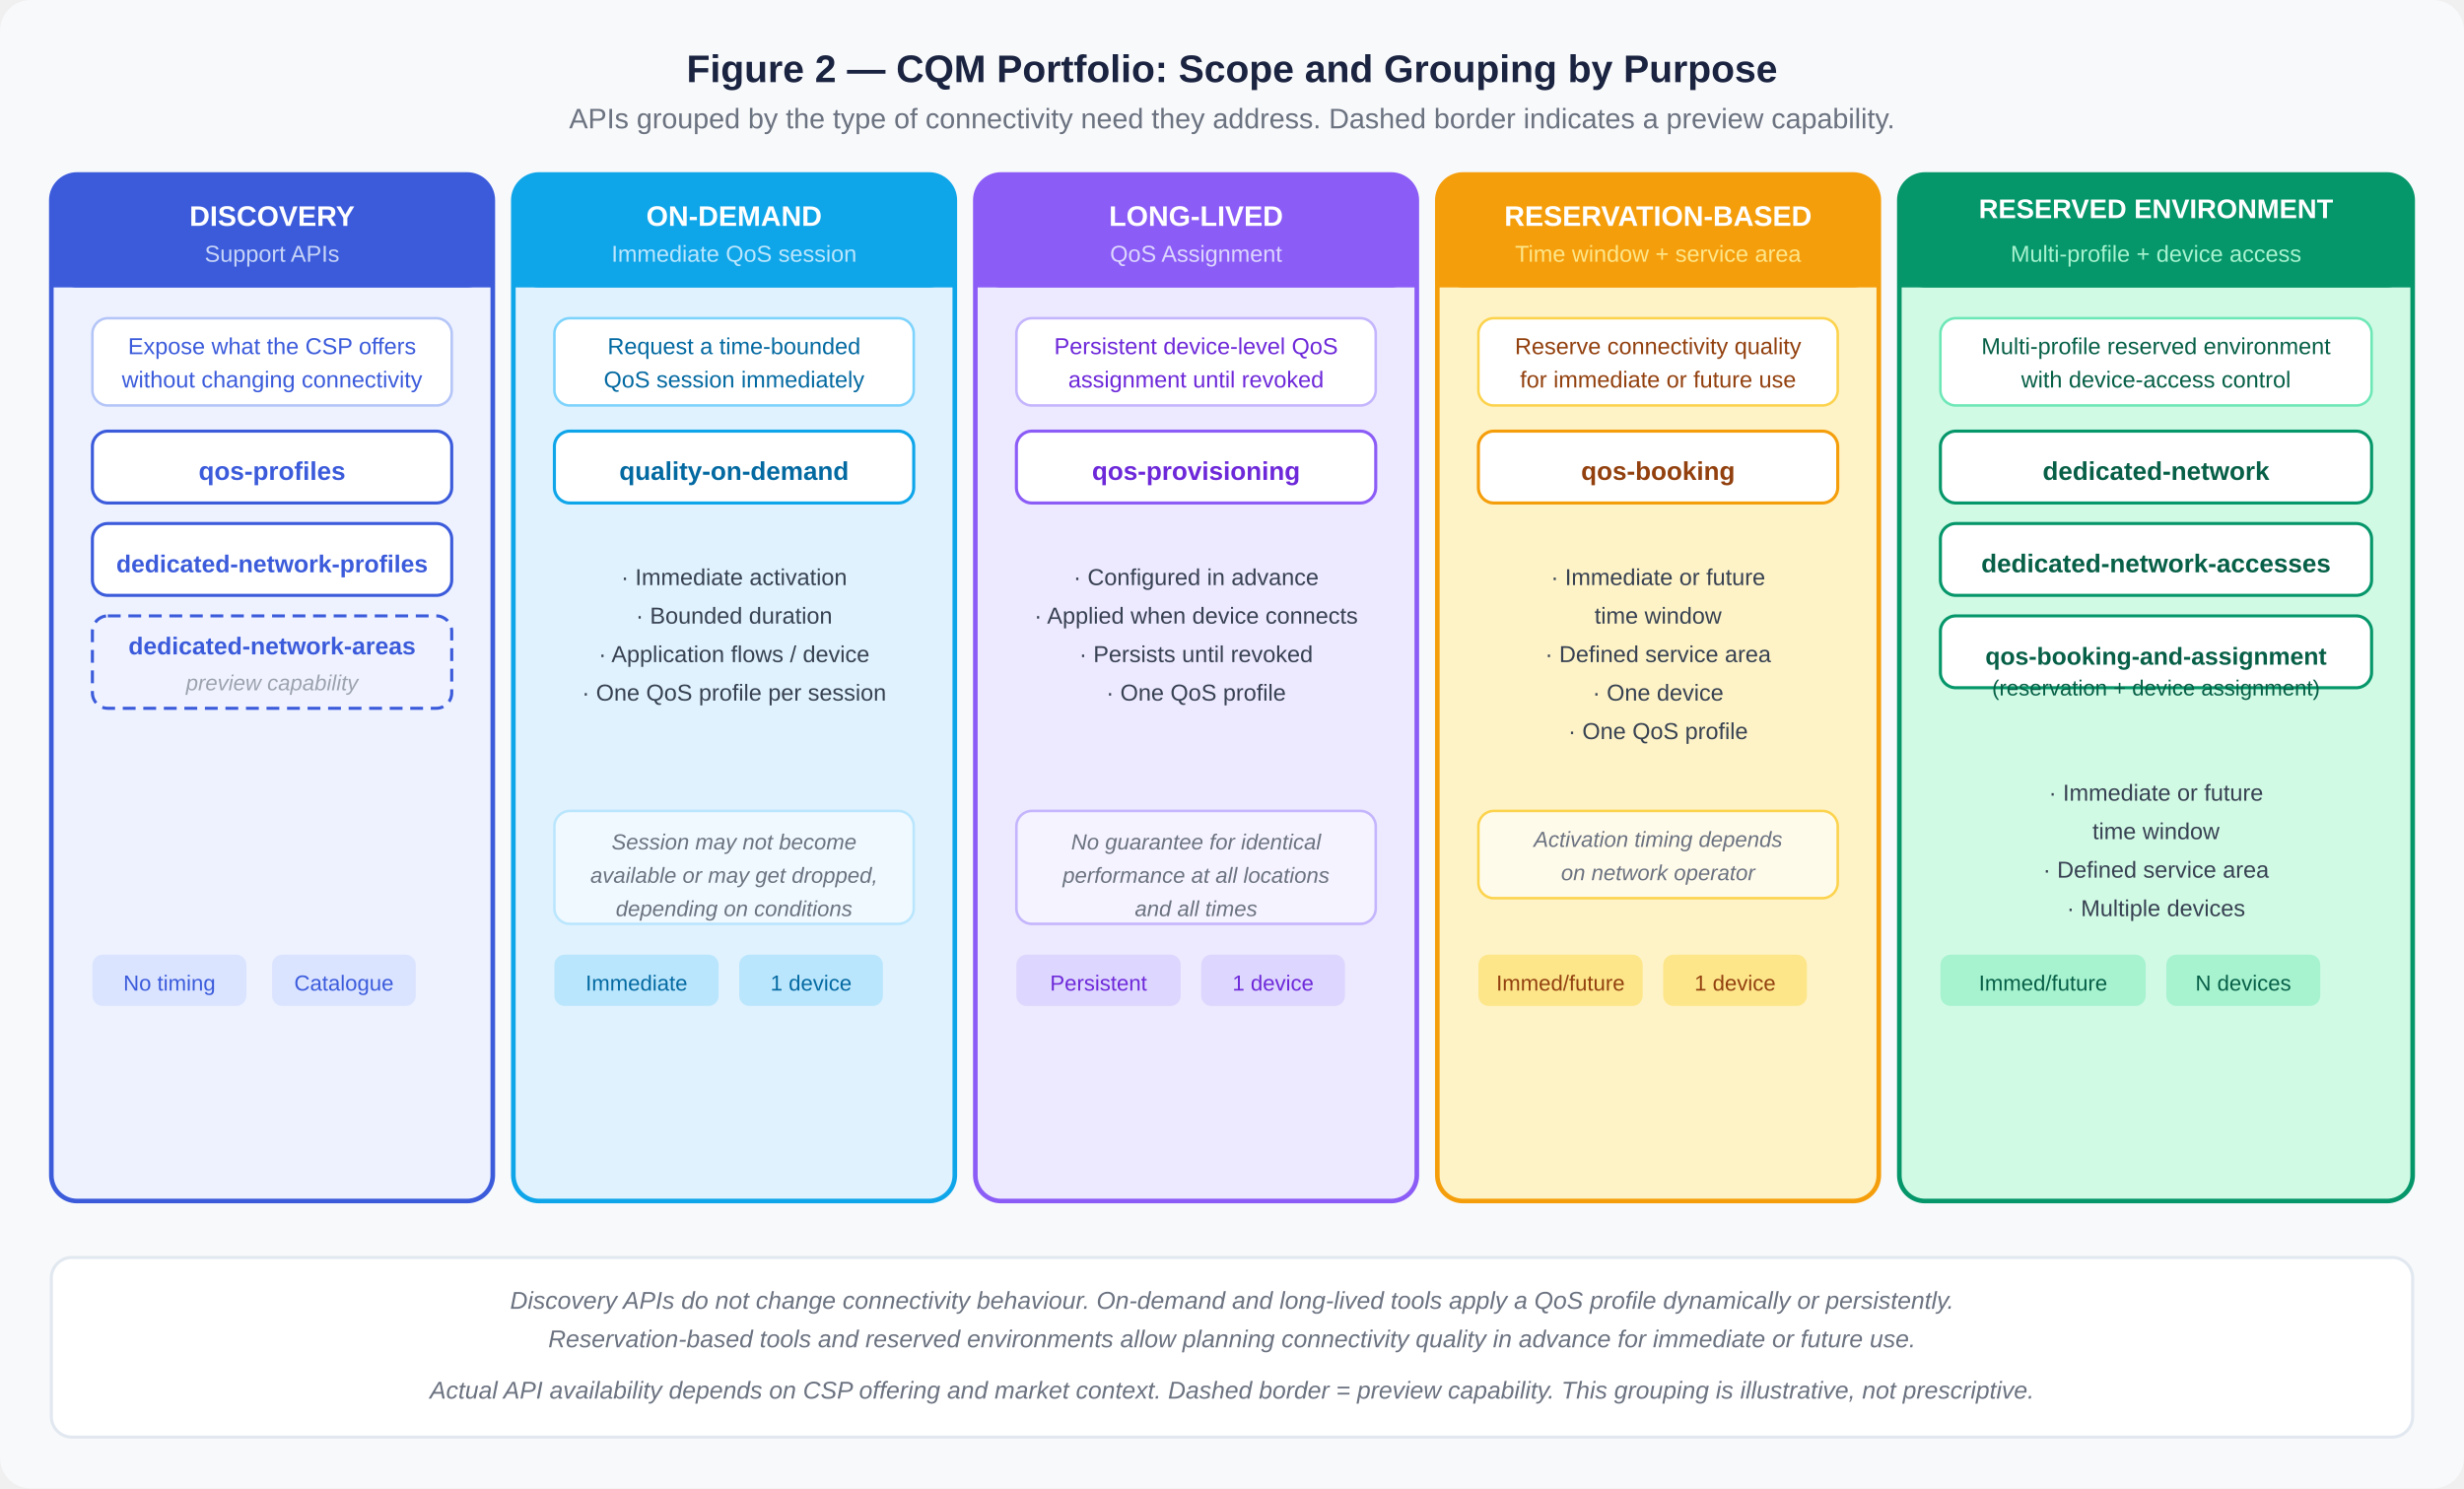
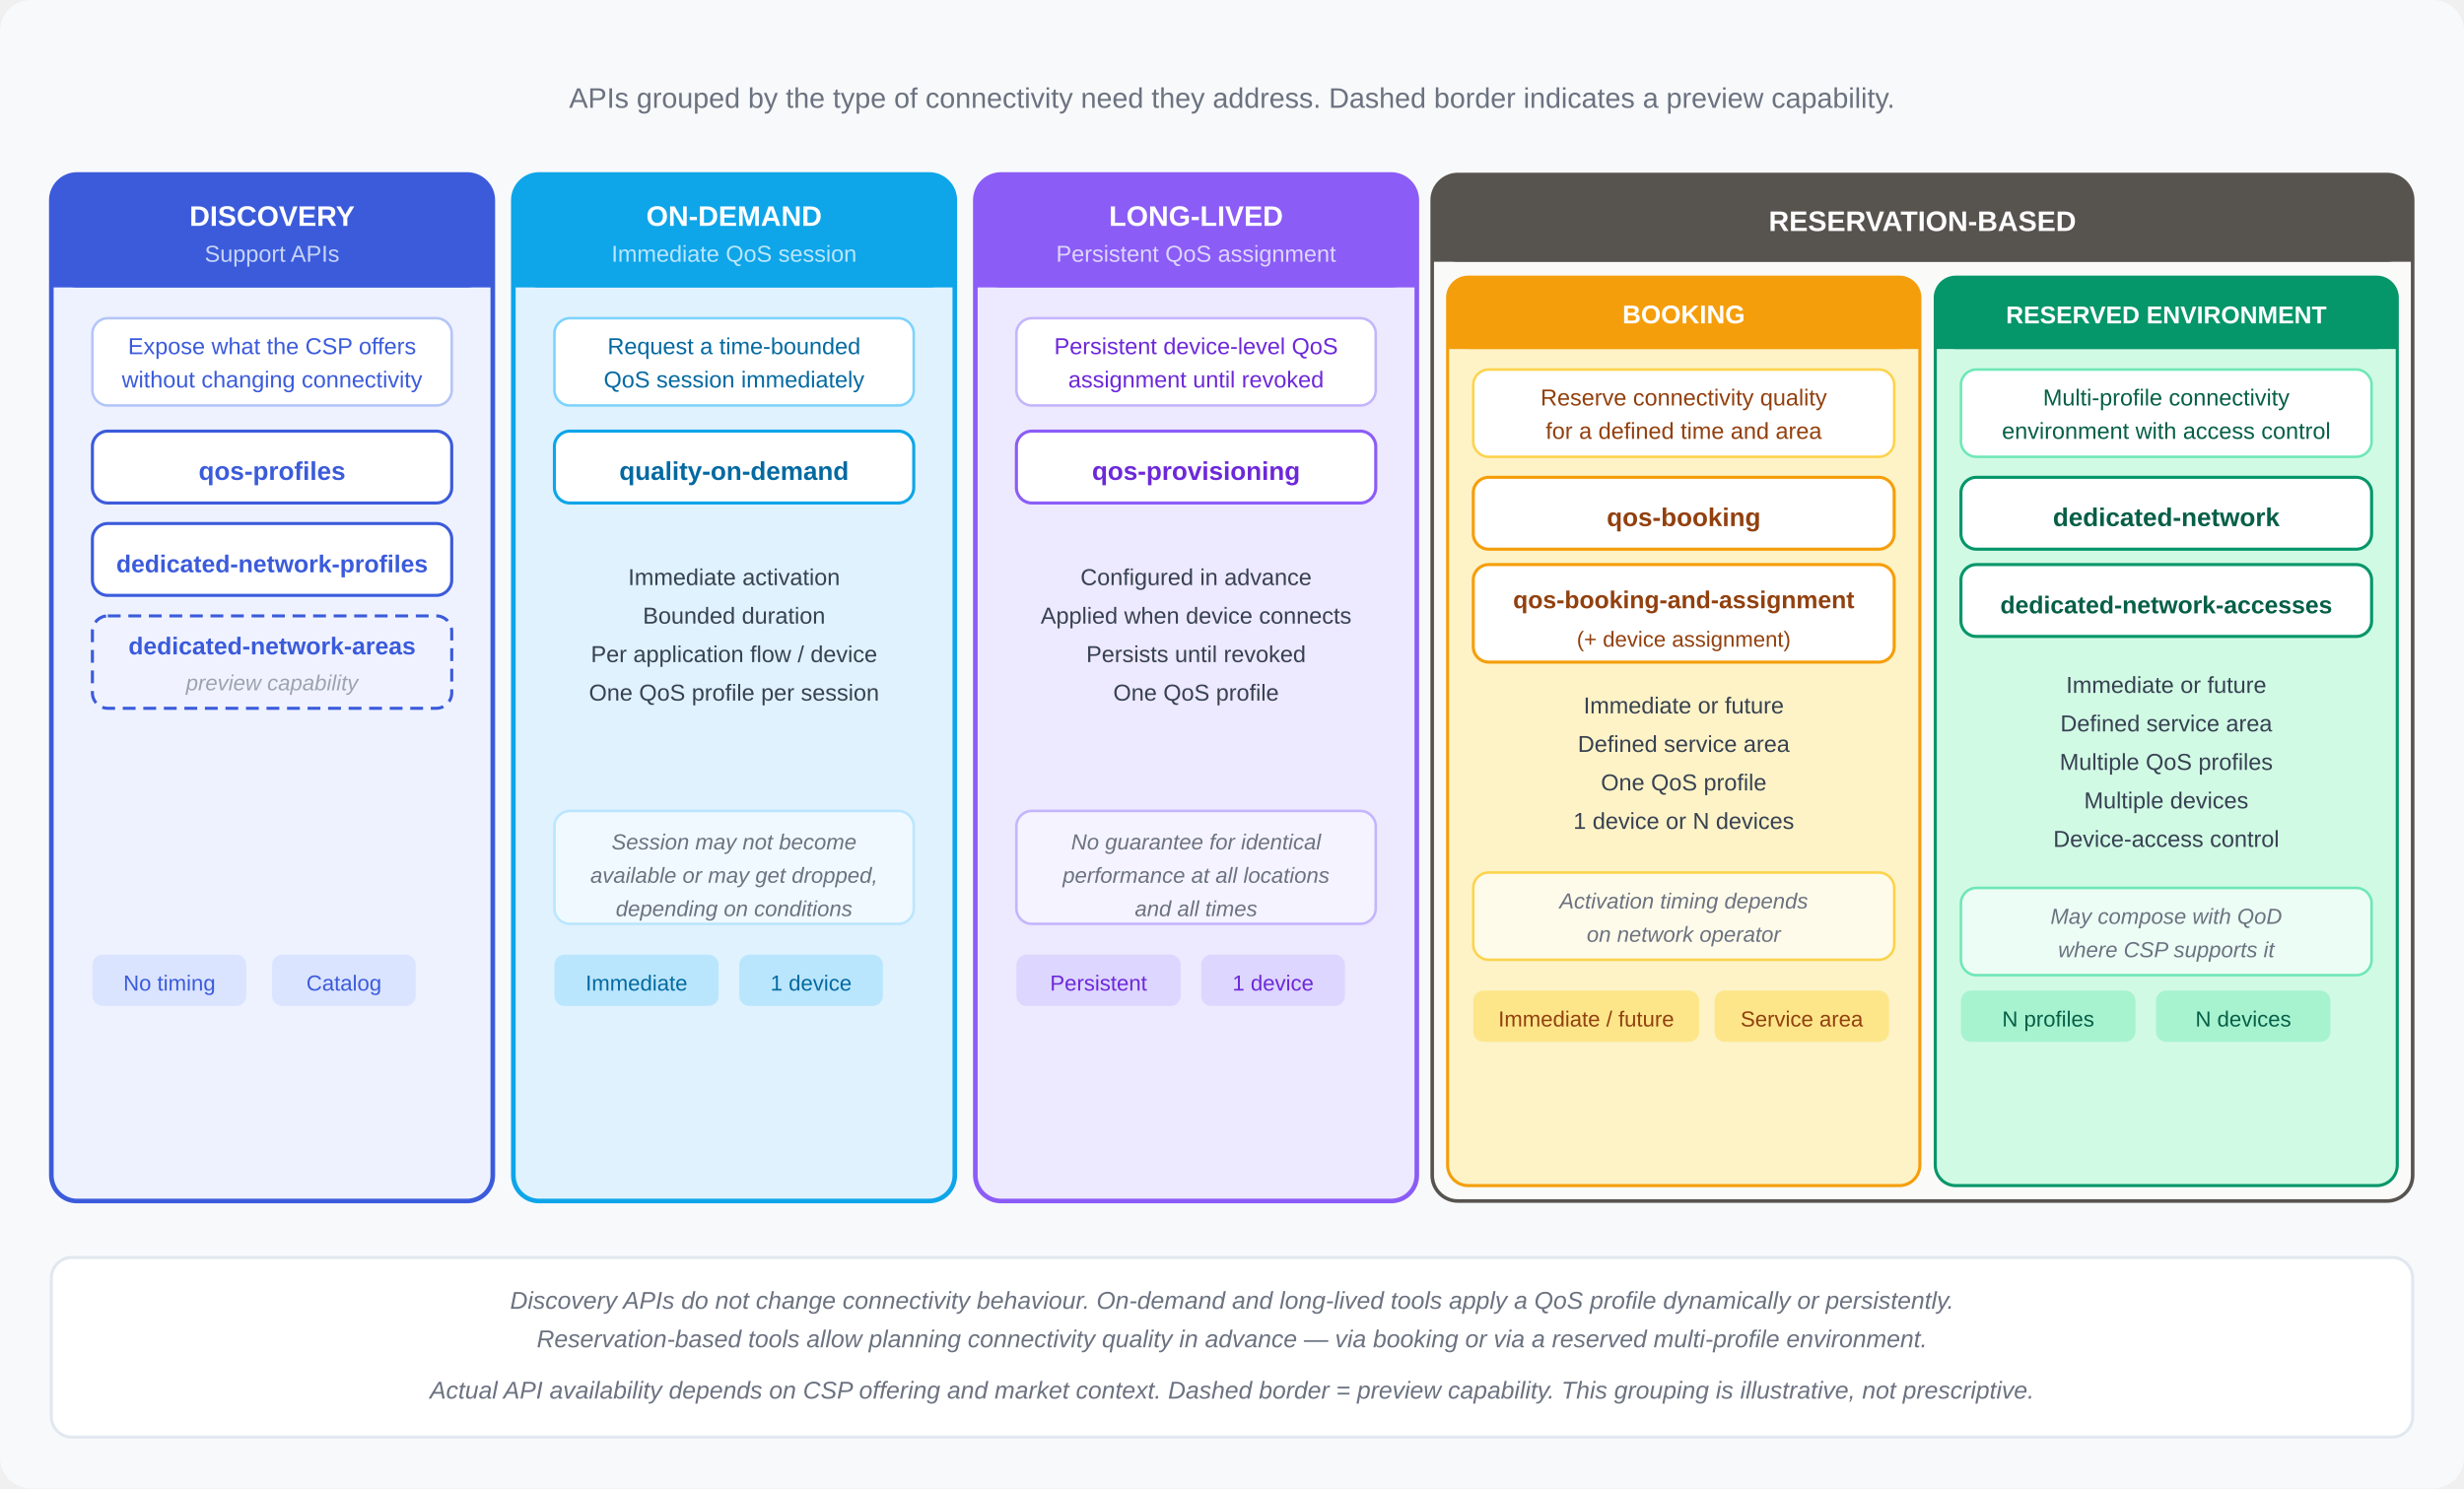
<svg xmlns="http://www.w3.org/2000/svg" viewBox="0 0 960 580" font-family="Segoe UI, Arial, sans-serif">
  <rect width="960" height="580" fill="#f8f9fb" rx="12" />
-   <text x="480" y="32" text-anchor="middle" font-size="15" font-weight="700" fill="#1a2340">Figure 2 — CQM Portfolio: Scope and Grouping by Purpose</text>
-   <text x="480" y="50" text-anchor="middle" font-size="11" fill="#6b7280">APIs grouped by the type of connectivity need they address. Dashed border indicates a preview capability.</text>
+   <text x="480" y="42" text-anchor="middle" font-size="11" fill="#6b7280">APIs grouped by the type of connectivity need they address. Dashed border indicates a preview capability.</text>
  <rect x="20" y="68" width="172" height="400" rx="10" fill="#eef2ff" stroke="#3b5bdb" stroke-width="1.8" />
  <rect x="20" y="68" width="172" height="44" rx="10" fill="#3b5bdb" />
  <rect x="20" y="98" width="172" height="14" fill="#3b5bdb" />
  <text x="106" y="88" text-anchor="middle" font-size="11" font-weight="700" fill="white">DISCOVERY</text>
  <text x="106" y="102" text-anchor="middle" font-size="9" fill="#c7d4f7">Support APIs</text>
  <rect x="36" y="124" width="140" height="34" rx="6" fill="white" stroke="#b4c5f7" stroke-width="1" />
  <text x="106" y="138" text-anchor="middle" font-size="9" fill="#3b5bdb">Expose what the CSP offers</text>
  <text x="106" y="151" text-anchor="middle" font-size="9" fill="#3b5bdb">without changing connectivity</text>
  <rect x="36" y="168" width="140" height="28" rx="6" fill="white" stroke="#3b5bdb" stroke-width="1.2" />
  <text x="106" y="187" text-anchor="middle" font-size="10" font-weight="600" fill="#3b5bdb">qos-profiles</text>
  <rect x="36" y="204" width="140" height="28" rx="6" fill="white" stroke="#3b5bdb" stroke-width="1.2" />
  <text x="106" y="223" text-anchor="middle" font-size="9.5" font-weight="600" fill="#3b5bdb">dedicated-network-profiles</text>
  <rect x="36" y="240" width="140" height="36" rx="6" fill="#f0f3ff" stroke="#3b5bdb" stroke-width="1.2" stroke-dasharray="5,3" />
  <text x="106" y="255" text-anchor="middle" font-size="9.5" font-weight="600" fill="#3b5bdb">dedicated-network-areas</text>
  <text x="106" y="269" text-anchor="middle" font-size="8.5" fill="#9ca3af" font-style="italic">preview capability</text>
  <rect x="36" y="372" width="60" height="20" rx="4" fill="#dbe4ff" />
  <text x="66" y="386" text-anchor="middle" font-size="8.5" fill="#3b5bdb">No timing</text>
  <rect x="106" y="372" width="56" height="20" rx="4" fill="#dbe4ff" />
-   <text x="134" y="386" text-anchor="middle" font-size="8.5" fill="#3b5bdb">Catalogue</text>
+   <text x="134" y="386" text-anchor="middle" font-size="8.5" fill="#3b5bdb">Catalog</text>
  <rect x="200" y="68" width="172" height="400" rx="10" fill="#e0f2fe" stroke="#0ea5e9" stroke-width="1.8" />
  <rect x="200" y="68" width="172" height="44" rx="10" fill="#0ea5e9" />
  <rect x="200" y="98" width="172" height="14" fill="#0ea5e9" />
  <text x="286" y="88" text-anchor="middle" font-size="11" font-weight="700" fill="white">ON-DEMAND</text>
  <text x="286" y="102" text-anchor="middle" font-size="9" fill="#bae6fd">Immediate QoS session</text>
  <rect x="216" y="124" width="140" height="34" rx="6" fill="white" stroke="#7dd3fc" stroke-width="1" />
  <text x="286" y="138" text-anchor="middle" font-size="9" fill="#0369a1">Request a time-bounded</text>
  <text x="286" y="151" text-anchor="middle" font-size="9" fill="#0369a1">QoS session immediately</text>
  <rect x="216" y="168" width="140" height="28" rx="6" fill="white" stroke="#0ea5e9" stroke-width="1.2" />
  <text x="286" y="187" text-anchor="middle" font-size="10" font-weight="600" fill="#0369a1">quality-on-demand</text>
-   <text x="286" y="228" text-anchor="middle" font-size="9" fill="#374151">· Immediate activation</text>
-   <text x="286" y="243" text-anchor="middle" font-size="9" fill="#374151">· Bounded duration</text>
-   <text x="286" y="258" text-anchor="middle" font-size="9" fill="#374151">· Application flows / device</text>
-   <text x="286" y="273" text-anchor="middle" font-size="9" fill="#374151">· One QoS profile per session</text>
+   <text x="286" y="228" text-anchor="middle" font-size="9" fill="#374151">Immediate activation</text>
+   <text x="286" y="243" text-anchor="middle" font-size="9" fill="#374151">Bounded duration</text>
+   <text x="286" y="258" text-anchor="middle" font-size="9" fill="#374151">Per application flow / device</text>
+   <text x="286" y="273" text-anchor="middle" font-size="9" fill="#374151">One QoS profile per session</text>
  <rect x="216" y="316" width="140" height="44" rx="6" fill="#f0f9ff" stroke="#bae6fd" stroke-width="1" />
  <text x="286" y="331" text-anchor="middle" font-size="8.5" fill="#6b7280" font-style="italic">Session may not become</text>
  <text x="286" y="344" text-anchor="middle" font-size="8.5" fill="#6b7280" font-style="italic">available or may get dropped,</text>
  <text x="286" y="357" text-anchor="middle" font-size="8.5" fill="#6b7280" font-style="italic">depending on conditions</text>
  <rect x="216" y="372" width="64" height="20" rx="4" fill="#bae6fd" />
  <text x="248" y="386" text-anchor="middle" font-size="8.5" fill="#0369a1">Immediate</text>
  <rect x="288" y="372" width="56" height="20" rx="4" fill="#bae6fd" />
  <text x="316" y="386" text-anchor="middle" font-size="8.5" fill="#0369a1">1 device</text>
  <rect x="380" y="68" width="172" height="400" rx="10" fill="#ede9fe" stroke="#8b5cf6" stroke-width="1.8" />
  <rect x="380" y="68" width="172" height="44" rx="10" fill="#8b5cf6" />
  <rect x="380" y="98" width="172" height="14" fill="#8b5cf6" />
  <text x="466" y="88" text-anchor="middle" font-size="11" font-weight="700" fill="white">LONG-LIVED</text>
-   <text x="466" y="102" text-anchor="middle" font-size="9" fill="#ddd6fe">QoS Assignment</text>
+   <text x="466" y="102" text-anchor="middle" font-size="9" fill="#ddd6fe">Persistent QoS assignment</text>
  <rect x="396" y="124" width="140" height="34" rx="6" fill="white" stroke="#c4b5fd" stroke-width="1" />
  <text x="466" y="138" text-anchor="middle" font-size="9" fill="#6d28d9">Persistent device-level QoS</text>
  <text x="466" y="151" text-anchor="middle" font-size="9" fill="#6d28d9">assignment until revoked</text>
  <rect x="396" y="168" width="140" height="28" rx="6" fill="white" stroke="#8b5cf6" stroke-width="1.2" />
  <text x="466" y="187" text-anchor="middle" font-size="10" font-weight="600" fill="#6d28d9">qos-provisioning</text>
-   <text x="466" y="228" text-anchor="middle" font-size="9" fill="#374151">· Configured in advance</text>
-   <text x="466" y="243" text-anchor="middle" font-size="9" fill="#374151">· Applied when device connects</text>
-   <text x="466" y="258" text-anchor="middle" font-size="9" fill="#374151">· Persists until revoked</text>
-   <text x="466" y="273" text-anchor="middle" font-size="9" fill="#374151">· One QoS profile</text>
+   <text x="466" y="228" text-anchor="middle" font-size="9" fill="#374151">Configured in advance</text>
+   <text x="466" y="243" text-anchor="middle" font-size="9" fill="#374151">Applied when device connects</text>
+   <text x="466" y="258" text-anchor="middle" font-size="9" fill="#374151">Persists until revoked</text>
+   <text x="466" y="273" text-anchor="middle" font-size="9" fill="#374151">One QoS profile</text>
  <rect x="396" y="316" width="140" height="44" rx="6" fill="#f5f3ff" stroke="#c4b5fd" stroke-width="1" />
  <text x="466" y="331" text-anchor="middle" font-size="8.5" fill="#6b7280" font-style="italic">No guarantee for identical</text>
  <text x="466" y="344" text-anchor="middle" font-size="8.5" fill="#6b7280" font-style="italic">performance at all locations</text>
  <text x="466" y="357" text-anchor="middle" font-size="8.5" fill="#6b7280" font-style="italic">and all times</text>
  <rect x="396" y="372" width="64" height="20" rx="4" fill="#ddd6fe" />
  <text x="428" y="386" text-anchor="middle" font-size="8.5" fill="#6d28d9">Persistent</text>
  <rect x="468" y="372" width="56" height="20" rx="4" fill="#ddd6fe" />
  <text x="496" y="386" text-anchor="middle" font-size="8.5" fill="#6d28d9">1 device</text>
-   <rect x="560" y="68" width="172" height="400" rx="10" fill="#fef3c7" stroke="#f59e0b" stroke-width="1.8" />
-   <rect x="560" y="68" width="172" height="44" rx="10" fill="#f59e0b" />
-   <rect x="560" y="98" width="172" height="14" fill="#f59e0b" />
-   <text x="646" y="88" text-anchor="middle" font-size="11" font-weight="700" fill="white">RESERVATION-BASED</text>
-   <text x="646" y="102" text-anchor="middle" font-size="9" fill="#fde68a">Time window + service area</text>
-   <rect x="576" y="124" width="140" height="34" rx="6" fill="white" stroke="#fcd34d" stroke-width="1" />
-   <text x="646" y="138" text-anchor="middle" font-size="9" fill="#92400e">Reserve connectivity quality</text>
-   <text x="646" y="151" text-anchor="middle" font-size="9" fill="#92400e">for immediate or future use</text>
-   <rect x="576" y="168" width="140" height="28" rx="6" fill="white" stroke="#f59e0b" stroke-width="1.2" />
-   <text x="646" y="187" text-anchor="middle" font-size="10" font-weight="600" fill="#92400e">qos-booking</text>
-   <text x="646" y="228" text-anchor="middle" font-size="9" fill="#374151">· Immediate or future</text>
-   <text x="646" y="243" text-anchor="middle" font-size="9" fill="#374151">  time window</text>
-   <text x="646" y="258" text-anchor="middle" font-size="9" fill="#374151">· Defined service area</text>
-   <text x="646" y="273" text-anchor="middle" font-size="9" fill="#374151">· One device</text>
-   <text x="646" y="288" text-anchor="middle" font-size="9" fill="#374151">· One QoS profile</text>
-   <rect x="576" y="316" width="140" height="34" rx="6" fill="#fffbeb" stroke="#fcd34d" stroke-width="1" />
-   <text x="646" y="330" text-anchor="middle" font-size="8.5" fill="#6b7280" font-style="italic">Activation timing depends</text>
-   <text x="646" y="343" text-anchor="middle" font-size="8.5" fill="#6b7280" font-style="italic">on network operator</text>
-   <rect x="576" y="372" width="64" height="20" rx="4" fill="#fde68a" />
-   <text x="608" y="386" text-anchor="middle" font-size="8.5" fill="#92400e">Immed/future</text>
-   <rect x="648" y="372" width="56" height="20" rx="4" fill="#fde68a" />
-   <text x="676" y="386" text-anchor="middle" font-size="8.5" fill="#92400e">1 device</text>
-   <rect x="740" y="68" width="200" height="400" rx="10" fill="#d1fae5" stroke="#059669" stroke-width="1.8" />
-   <rect x="740" y="68" width="200" height="44" rx="10" fill="#059669" />
-   <rect x="740" y="98" width="200" height="14" fill="#059669" />
-   <text x="840" y="85" text-anchor="middle" font-size="10.5" font-weight="700" fill="white">RESERVED ENVIRONMENT</text>
-   <text x="840" y="102" text-anchor="middle" font-size="9" fill="#a7f3d0">Multi-profile + device access</text>
-   <rect x="756" y="124" width="168" height="34" rx="6" fill="white" stroke="#6ee7b7" stroke-width="1" />
-   <text x="840" y="138" text-anchor="middle" font-size="9" fill="#065f46">Multi-profile reserved environment</text>
-   <text x="840" y="151" text-anchor="middle" font-size="9" fill="#065f46">with device-access control</text>
-   <rect x="756" y="168" width="168" height="28" rx="6" fill="white" stroke="#059669" stroke-width="1.2" />
-   <text x="840" y="187" text-anchor="middle" font-size="10" font-weight="600" fill="#065f46">dedicated-network</text>
-   <rect x="756" y="204" width="168" height="28" rx="6" fill="white" stroke="#059669" stroke-width="1.2" />
-   <text x="840" y="223" text-anchor="middle" font-size="10" font-weight="600" fill="#065f46">dedicated-network-accesses</text>
-   <rect x="756" y="240" width="168" height="28" rx="6" fill="white" stroke="#059669" stroke-width="1.2" />
-   <text x="840" y="259" text-anchor="middle" font-size="9.5" font-weight="600" fill="#065f46">qos-booking-and-assignment</text>
-   <text x="840" y="271" text-anchor="middle" font-size="8.5" fill="#065f46">(reservation + device assignment)</text>
-   <text x="840" y="312" text-anchor="middle" font-size="9" fill="#374151">· Immediate or future</text>
-   <text x="840" y="327" text-anchor="middle" font-size="9" fill="#374151">  time window</text>
-   <text x="840" y="342" text-anchor="middle" font-size="9" fill="#374151">· Defined service area</text>
-   <text x="840" y="357" text-anchor="middle" font-size="9" fill="#374151">· Multiple devices</text>
-   <rect x="756" y="372" width="80" height="20" rx="4" fill="#a7f3d0" />
-   <text x="796" y="386" text-anchor="middle" font-size="8.5" fill="#065f46">Immed/future</text>
-   <rect x="844" y="372" width="60" height="20" rx="4" fill="#a7f3d0" />
-   <text x="874" y="386" text-anchor="middle" font-size="8.5" fill="#065f46">N devices</text>
+   <rect x="558" y="68" width="382" height="400" rx="10" fill="#fafaf9" stroke="#57534e" stroke-width="1.4" />
+   <rect x="558" y="68" width="382" height="34" rx="10" fill="#57534e" />
+   <rect x="558" y="90" width="382" height="12" fill="#57534e" />
+   <text x="749" y="90" text-anchor="middle" font-size="11" font-weight="700" fill="white">RESERVATION-BASED</text>
+   <rect x="564" y="108" width="184" height="354" rx="8" fill="#fef3c7" stroke="#f59e0b" stroke-width="1.2" />
+   <rect x="564" y="108" width="184" height="28" rx="8" fill="#f59e0b" />
+   <rect x="564" y="128" width="184" height="8" fill="#f59e0b" />
+   <text x="656" y="126" text-anchor="middle" font-size="10" font-weight="700" fill="white">BOOKING</text>
+   <rect x="574" y="144" width="164" height="34" rx="6" fill="white" stroke="#fcd34d" stroke-width="1" />
+   <text x="656" y="158" text-anchor="middle" font-size="9" fill="#92400e">Reserve connectivity quality</text>
+   <text x="656" y="171" text-anchor="middle" font-size="9" fill="#92400e">for a defined time and area</text>
+   <rect x="574" y="186" width="164" height="28" rx="6" fill="white" stroke="#f59e0b" stroke-width="1.2" />
+   <text x="656" y="205" text-anchor="middle" font-size="10" font-weight="600" fill="#92400e">qos-booking</text>
+   <rect x="574" y="220" width="164" height="38" rx="6" fill="white" stroke="#f59e0b" stroke-width="1.2" />
+   <text x="656" y="237" text-anchor="middle" font-size="9.5" font-weight="600" fill="#92400e">qos-booking-and-assignment</text>
+   <text x="656" y="252" text-anchor="middle" font-size="8.5" fill="#92400e">(+ device assignment)</text>
+   <text x="656" y="278" text-anchor="middle" font-size="9" fill="#374151">Immediate or future</text>
+   <text x="656" y="293" text-anchor="middle" font-size="9" fill="#374151">Defined service area</text>
+   <text x="656" y="308" text-anchor="middle" font-size="9" fill="#374151">One QoS profile</text>
+   <text x="656" y="323" text-anchor="middle" font-size="9" fill="#374151">1 device or N devices</text>
+   <rect x="574" y="340" width="164" height="34" rx="6" fill="#fffbeb" stroke="#fcd34d" stroke-width="1" />
+   <text x="656" y="354" text-anchor="middle" font-size="8.5" fill="#6b7280" font-style="italic">Activation timing depends</text>
+   <text x="656" y="367" text-anchor="middle" font-size="8.5" fill="#6b7280" font-style="italic">on network operator</text>
+   <rect x="574" y="386" width="88" height="20" rx="4" fill="#fde68a" />
+   <text x="618" y="400" text-anchor="middle" font-size="8.5" fill="#92400e">Immediate / future</text>
+   <rect x="668" y="386" width="68" height="20" rx="4" fill="#fde68a" />
+   <text x="702" y="400" text-anchor="middle" font-size="8.5" fill="#92400e">Service area</text>
+   <rect x="754" y="108" width="180" height="354" rx="8" fill="#d1fae5" stroke="#059669" stroke-width="1.2" />
+   <rect x="754" y="108" width="180" height="28" rx="8" fill="#059669" />
+   <rect x="754" y="128" width="180" height="8" fill="#059669" />
+   <text x="844" y="126" text-anchor="middle" font-size="9.5" font-weight="700" fill="white">RESERVED ENVIRONMENT</text>
+   <rect x="764" y="144" width="160" height="34" rx="6" fill="white" stroke="#6ee7b7" stroke-width="1" />
+   <text x="844" y="158" text-anchor="middle" font-size="9" fill="#065f46">Multi-profile connectivity</text>
+   <text x="844" y="171" text-anchor="middle" font-size="9" fill="#065f46">environment with access control</text>
+   <rect x="764" y="186" width="160" height="28" rx="6" fill="white" stroke="#059669" stroke-width="1.2" />
+   <text x="844" y="205" text-anchor="middle" font-size="10" font-weight="600" fill="#065f46">dedicated-network</text>
+   <rect x="764" y="220" width="160" height="28" rx="6" fill="white" stroke="#059669" stroke-width="1.2" />
+   <text x="844" y="239" text-anchor="middle" font-size="9.5" font-weight="600" fill="#065f46">dedicated-network-accesses</text>
+   <text x="844" y="270" text-anchor="middle" font-size="9" fill="#374151">Immediate or future</text>
+   <text x="844" y="285" text-anchor="middle" font-size="9" fill="#374151">Defined service area</text>
+   <text x="844" y="300" text-anchor="middle" font-size="9" fill="#374151">Multiple QoS profiles</text>
+   <text x="844" y="315" text-anchor="middle" font-size="9" fill="#374151">Multiple devices</text>
+   <text x="844" y="330" text-anchor="middle" font-size="9" fill="#374151">Device-access control</text>
+   <rect x="764" y="346" width="160" height="34" rx="6" fill="#ecfdf5" stroke="#6ee7b7" stroke-width="1" />
+   <text x="844" y="360" text-anchor="middle" font-size="8.5" fill="#6b7280" font-style="italic">May compose with QoD</text>
+   <text x="844" y="373" text-anchor="middle" font-size="8.5" fill="#6b7280" font-style="italic">where CSP supports it</text>
+   <rect x="764" y="386" width="68" height="20" rx="4" fill="#a7f3d0" />
+   <text x="798" y="400" text-anchor="middle" font-size="8.5" fill="#065f46">N profiles</text>
+   <rect x="840" y="386" width="68" height="20" rx="4" fill="#a7f3d0" />
+   <text x="874" y="400" text-anchor="middle" font-size="8.5" fill="#065f46">N devices</text>
  <rect x="20" y="490" width="920" height="70" rx="8" fill="white" stroke="#e2e8f0" stroke-width="1.2" />
  <text x="480" y="510" text-anchor="middle" font-size="9.5" fill="#6b7280" font-style="italic">Discovery APIs do not change connectivity behaviour. On-demand and long-lived tools apply a QoS profile dynamically or persistently.</text>
-   <text x="480" y="525" text-anchor="middle" font-size="9.5" fill="#6b7280" font-style="italic">Reservation-based tools and reserved environments allow planning connectivity quality in advance for immediate or future use.</text>
+   <text x="480" y="525" text-anchor="middle" font-size="9.5" fill="#6b7280" font-style="italic">Reservation-based tools allow planning connectivity quality in advance — via booking or via a reserved multi-profile environment.</text>
  <text x="480" y="545" text-anchor="middle" font-size="9.5" fill="#6b7280" font-style="italic">Actual API availability depends on CSP offering and market context. Dashed border = preview capability. This grouping is illustrative, not prescriptive.</text>
</svg>
